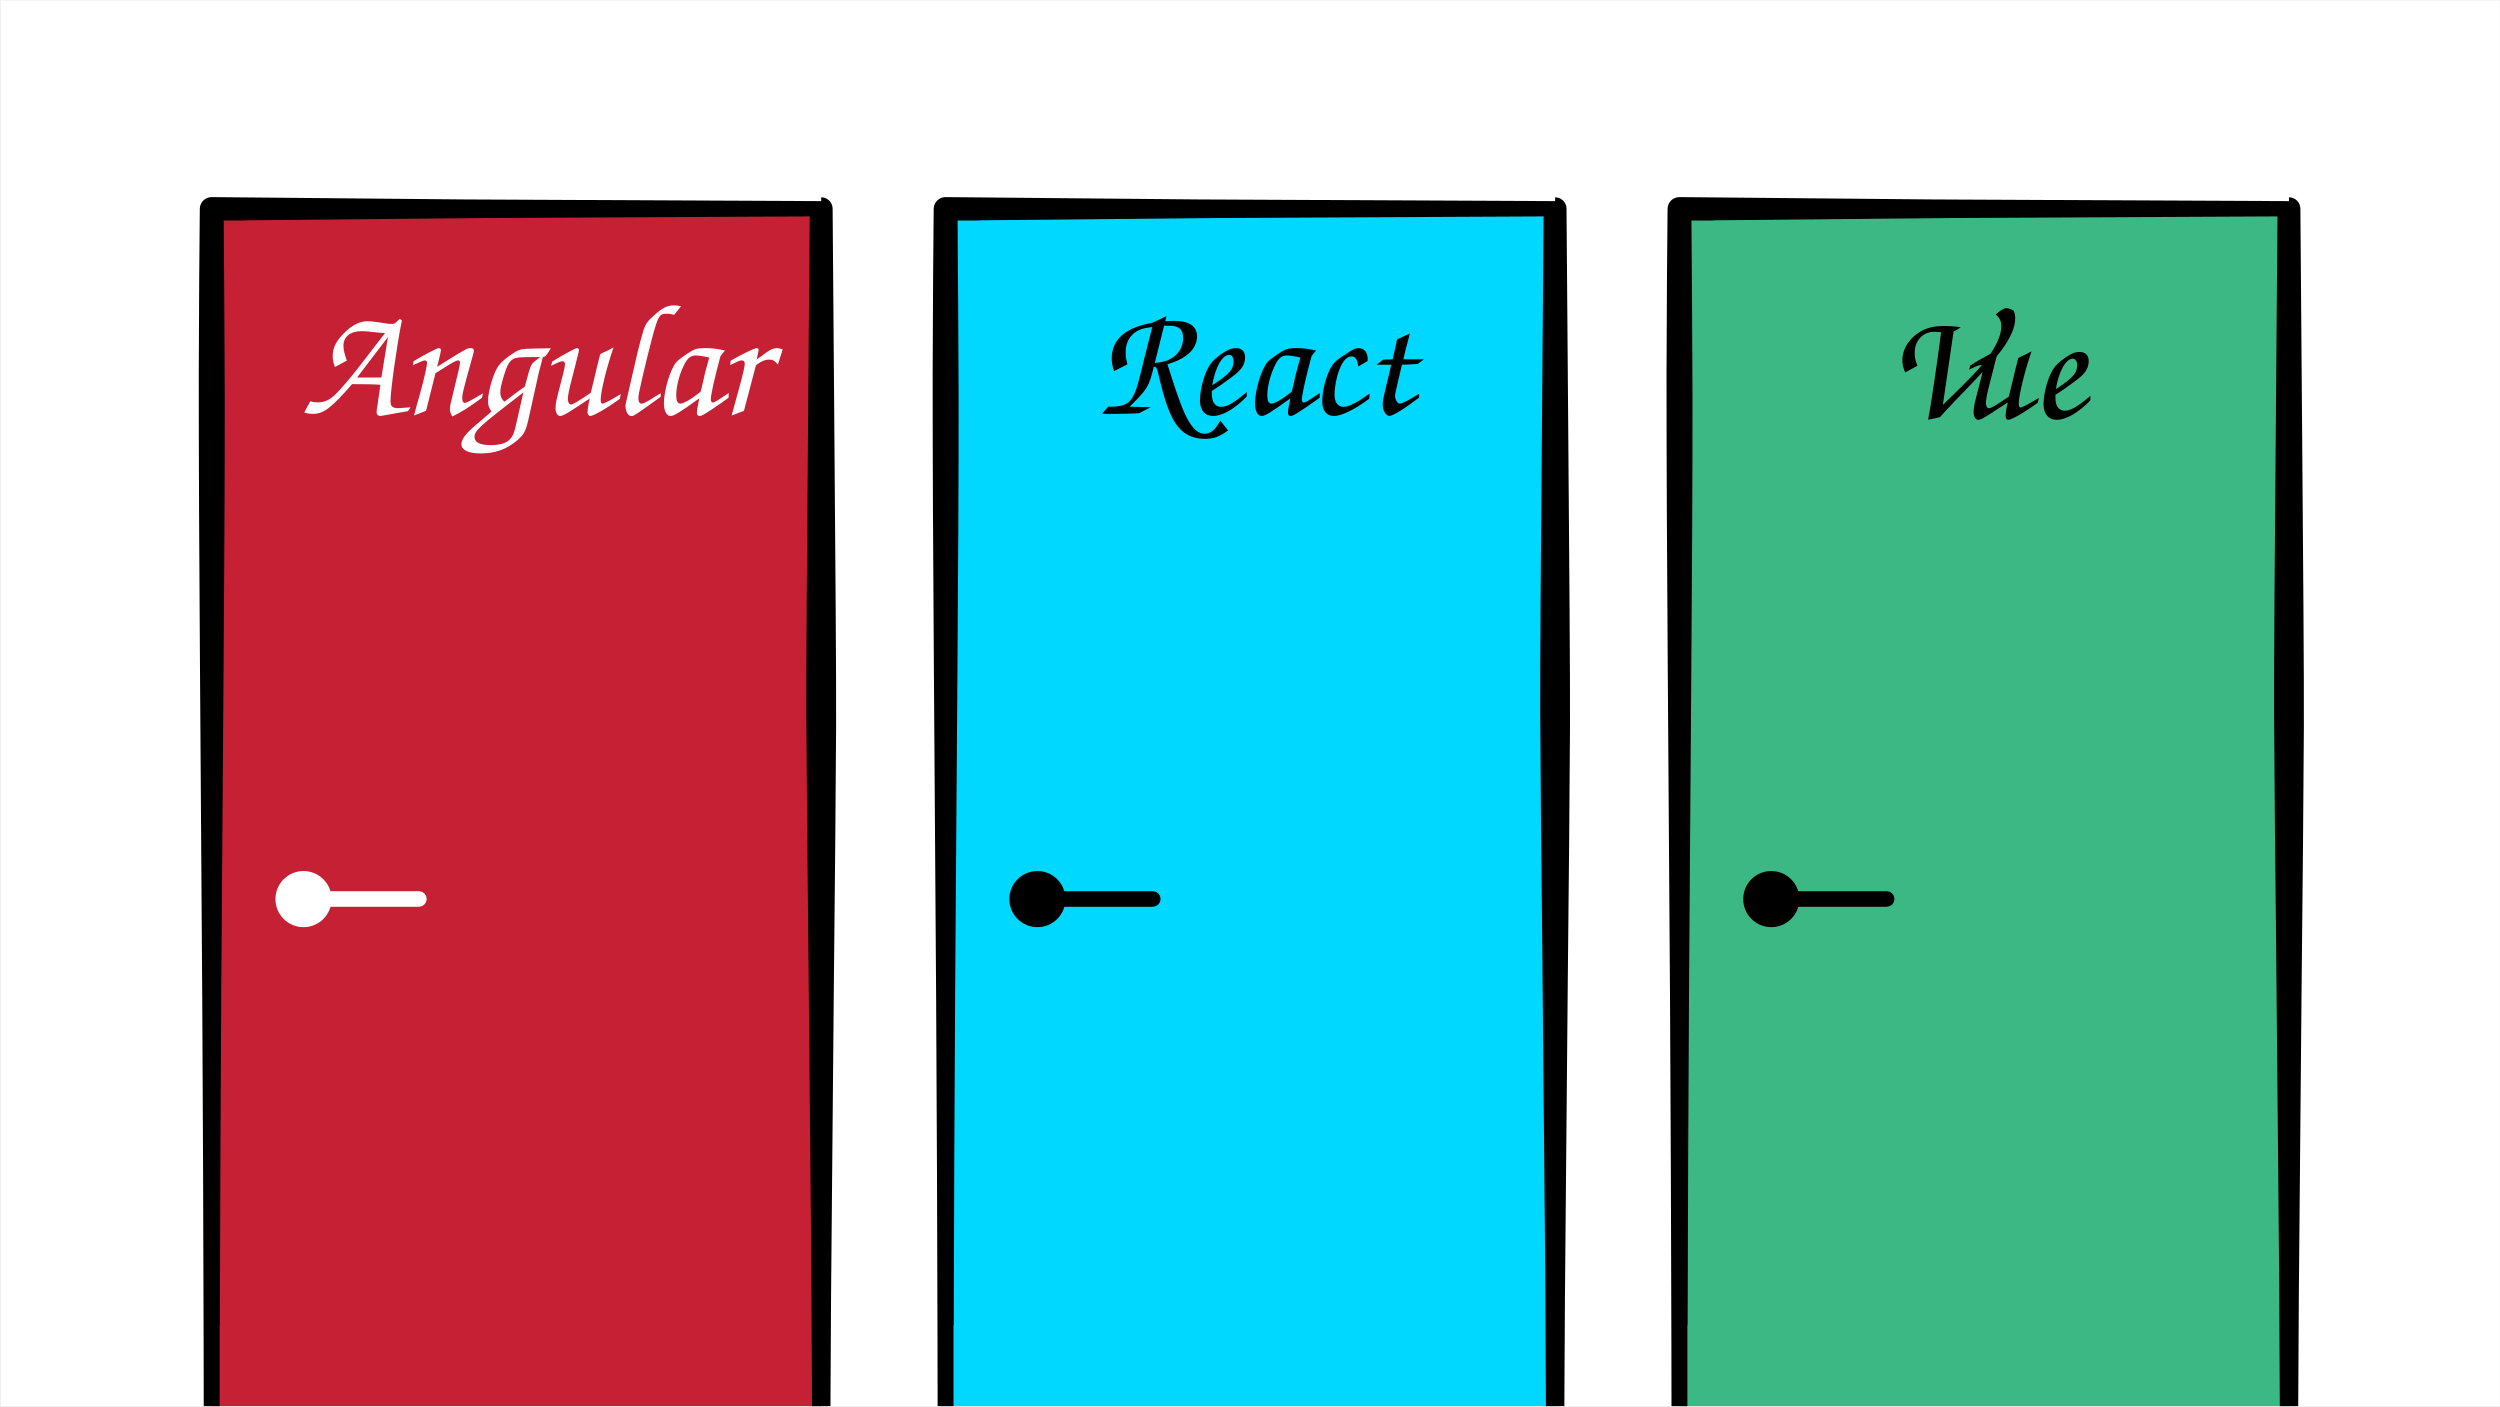
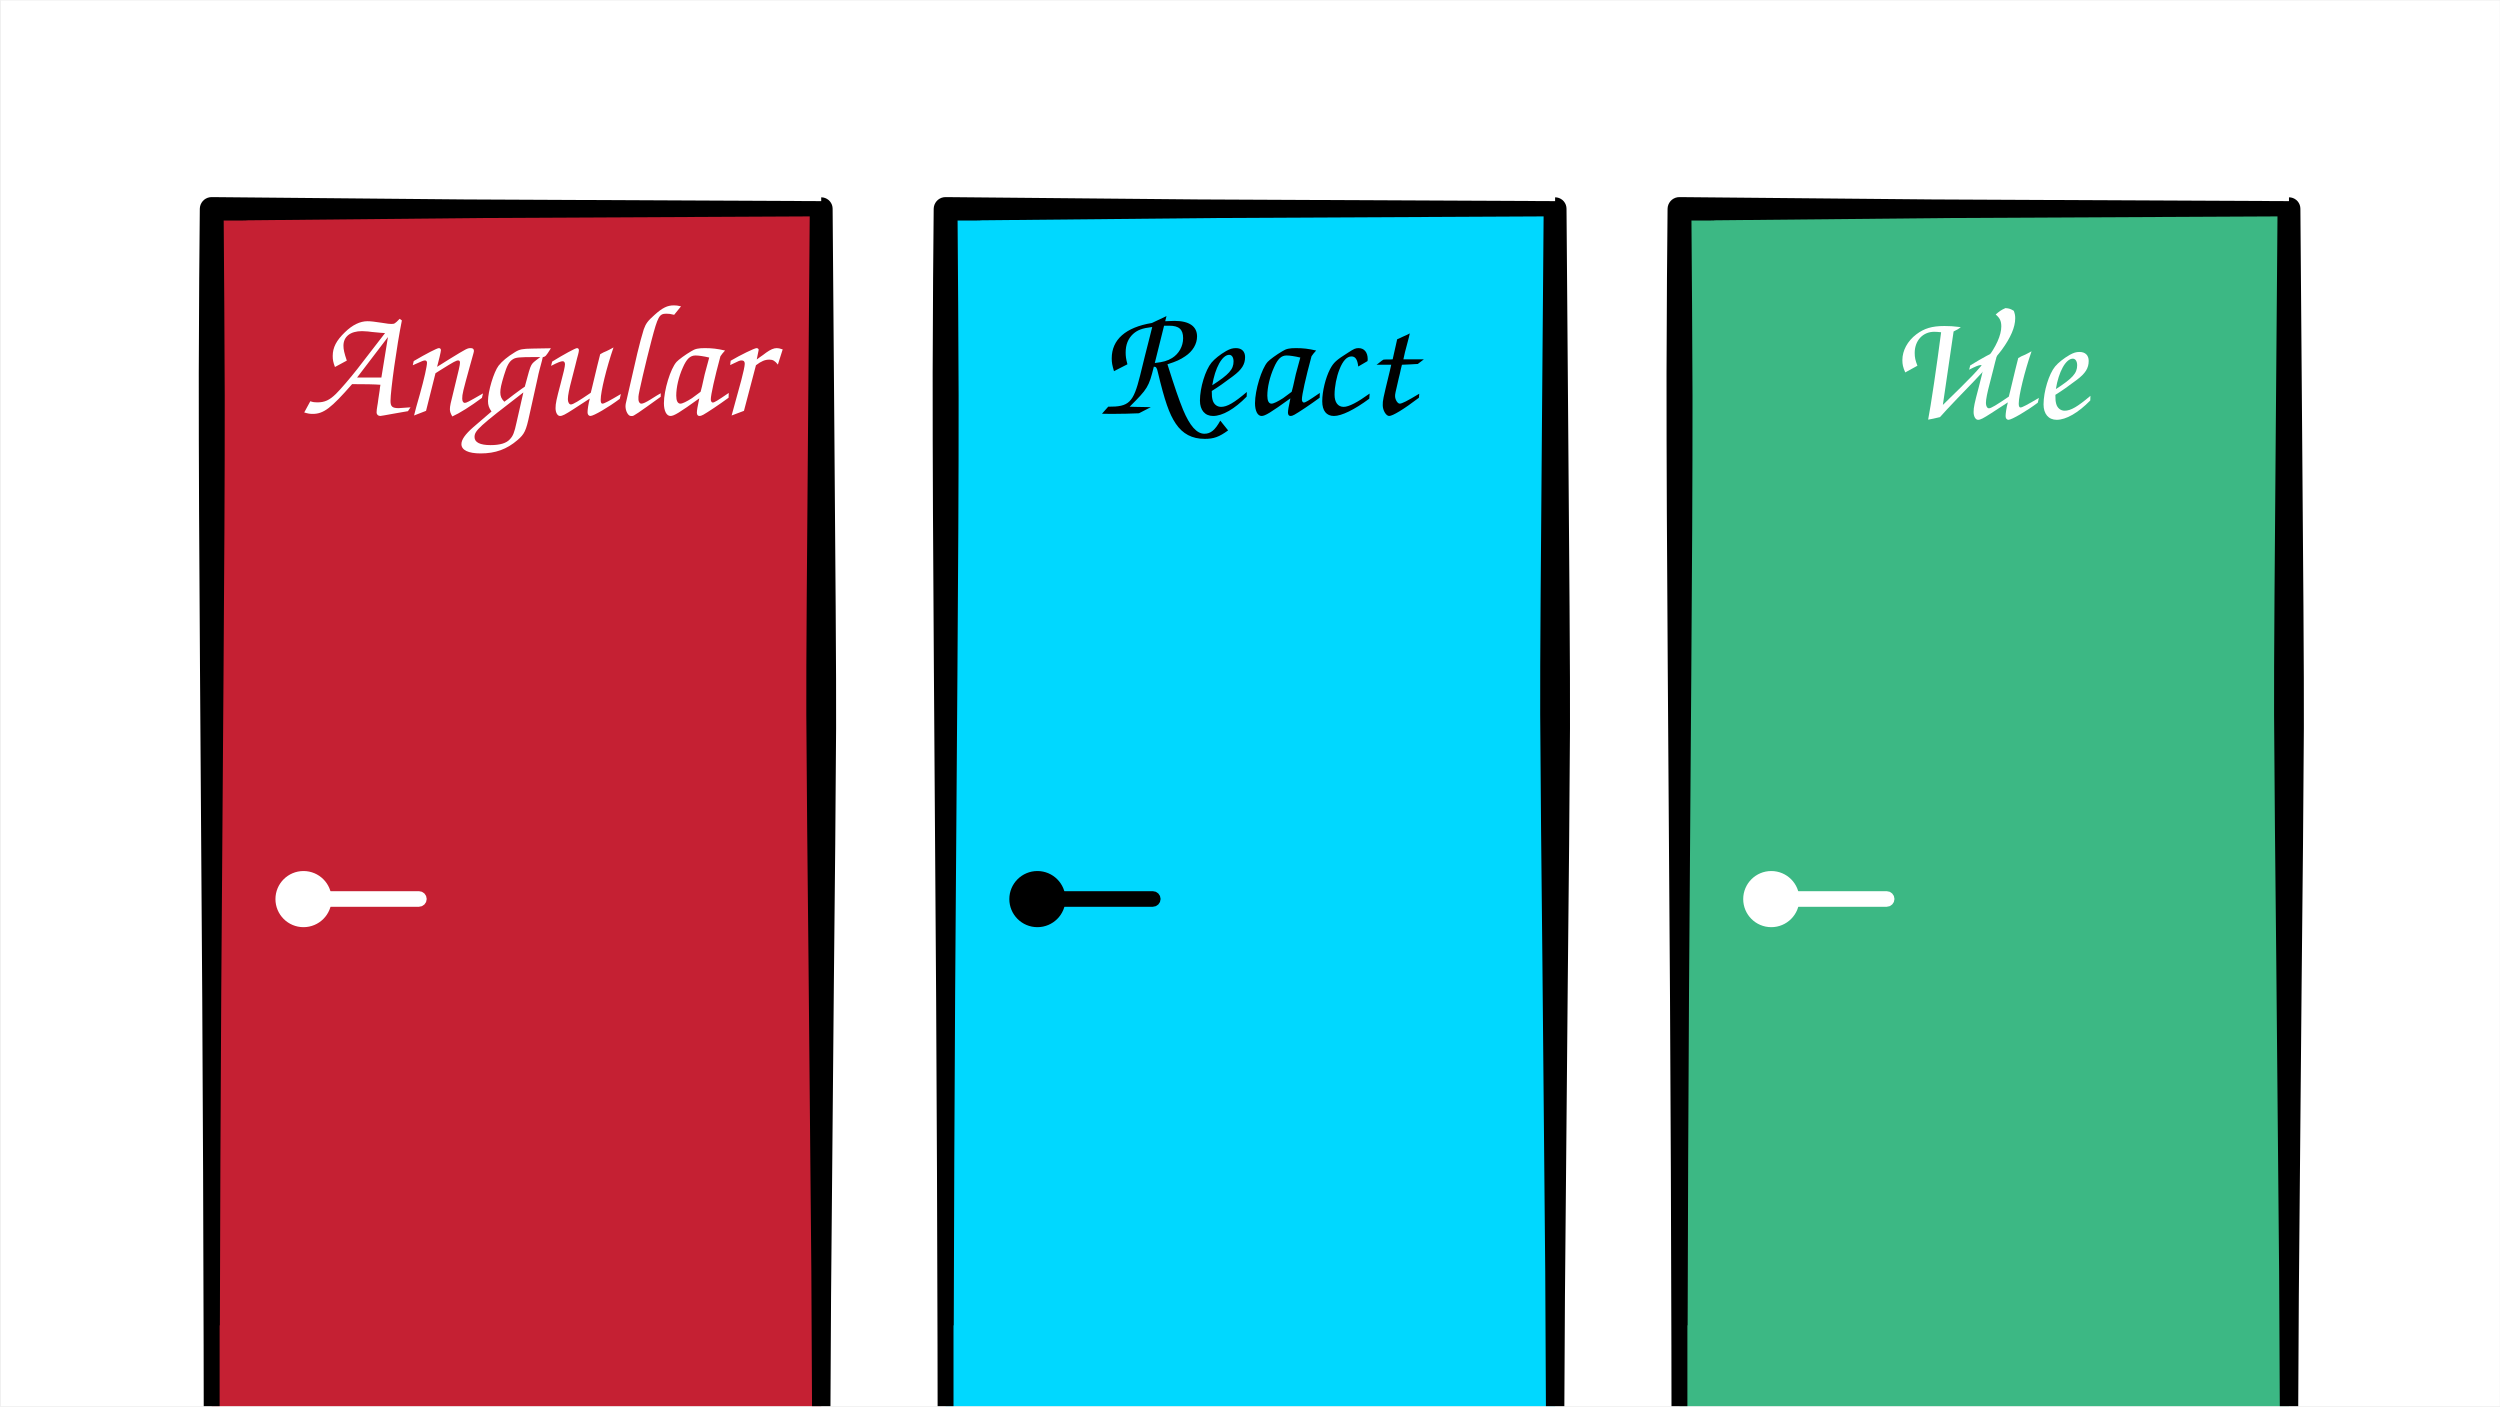
<svg xmlns="http://www.w3.org/2000/svg" viewBox="0 0 1921 1081" fill-rule="evenodd" clip-rule="evenodd" stroke-linejoin="round" stroke-miterlimit="1.414">
  <g transform="translate(-5909.22 .45)">
    <path fill="#fff" d="M5910 0h1920v1080H5910z" />
    <clipPath id="a">
      <path d="M5910 0h1920v1080H5910z" />
    </clipPath>
    <g clip-path="url(#a)">
      <path fill="#c52033" d="M6071.93 159.94h468.304v983.438H6071.93z" />
      <path d="M6541.76 151.3l1.48.4 1.38.65 1.25.87 1.08 1.08.88 1.26.65 1.38.39 1.48.14 1.52 1.34 171.81 1 133.71.3 55.15.03 38.36-.66 89.6-1.04 105.06-2.17 241.78-.81 147.97-.12 1.17-.32 1.13-.51 1.06-.68.95-.83.82h-.01l-.96.65-1.06.48-1.12.29-1.15.08-86.95-.31-133.32-.25-64.31-.06-62.11-.02-64.23.01-57.39.03-1.05-.08-1.01-.28-.49-.22-.47-.22-.86-.6-.75-.74-.61-.86-.45-.96-.28-1.02-.09-1.05-.18-109.8-.41-133.26-.65-133.16-1.75-255.96-.69-117.78-.19-55.24-.04-52.39.33-72.63.46-53.22.17-1.59.44-1.53.7-1.42.93-1.28 1.12-1.11.01.01 1.31-.88 1.43-.64 1.51-.38 1.56-.11 3.92.03 190.33 1.76 270.69 1.28 3.37.01v-2.92l1.52.13zm-263.23 15.78l-180.06 1.76.14.14-17.63.02.13.12.46 65.24.33 69.37-.04 49.82-.19 52.45-.69 111.9-1.75 244.34-.65 127.69-.41 127.94-.19.15v119.31l-.01.01h6.09v.01l60.27.03 58.84.01 56.92-.02 58.92-.06 121.98-.25-.22-.37h92.77l-.07-.07-.81-159.79-2.17-237.7-1.04-103-.66-87.58.03-37.35.3-53.62 1-130.08 1.29-161.67-252.88 1.25z" />
      <path d="M6142.819 690.325h88.28" fill="#c52033" />
      <path d="M6233.429 684.795l1.91 1.29 1.29 1.91.47 2.32v.02l-.47 2.32-1.29 1.9-1.91 1.29-2.32.48h-88.3l-2.32-.48-1.9-1.29-1.29-1.9-.48-2.32v-.02l.48-2.32 1.29-1.91 1.9-1.29 2.32-.47h88.3l2.32.47z" fill="#fff" />
      <circle cx="2205.24" cy="4490.89" r="16.529" fill="#fff" transform="translate(3264.999 -5169.385) scale(1.30482)" />
      <path fill="#00d8ff" d="M6635.85 159.94h468.304v983.438H6635.85z" />
      <path d="M7105.68 151.3l1.48.4 1.38.65 1.25.87 1.08 1.08.88 1.26.65 1.38.39 1.48.14 1.52 1.34 171.81 1 133.71.3 55.15.03 38.36-.66 89.6-1.04 105.06-2.17 241.78-.81 147.97-.12 1.17-.32 1.13-.51 1.06-.68.95-.83.82h-.01l-.96.65-1.06.48-1.12.29-1.15.08-86.95-.31-133.32-.25-64.31-.06-62.11-.02-64.23.01-57.39.03-1.05-.08-1.01-.28-.49-.22-.47-.22-.86-.6-.75-.74-.61-.86-.45-.96-.28-1.02-.09-1.05-.18-109.8-.41-133.26-.65-133.16-1.75-255.96-.69-117.78-.19-55.24-.04-52.39.33-72.63.46-53.22.17-1.59.44-1.53.7-1.42.93-1.28 1.12-1.11.01.01 1.31-.88 1.43-.64 1.51-.38 1.56-.11 3.92.03 190.33 1.76 270.69 1.28 3.37.01v-2.92l1.52.13zm-263.23 15.78l-180.06 1.76.14.14-17.63.02.13.12.46 65.24.33 69.37-.04 49.82-.19 52.45-.69 111.9-1.75 244.34-.65 127.69-.41 127.94-.19.15v119.31l-.01.01h6.09v.01l60.27.03 58.84.01 56.92-.02 58.92-.06 121.98-.25-.22-.37h92.77l-.07-.07-.81-159.79-2.17-237.7-1.04-103-.66-87.58.03-37.35.3-53.62 1-130.08 1.29-161.67-252.88 1.25z" />
      <g>
        <path d="M6706.735 690.325h88.28" fill="#00d8ff" />
        <path d="M6797.345 684.795l1.91 1.29 1.29 1.91.47 2.32v.02l-.47 2.32-1.29 1.9-1.91 1.29-2.32.48h-88.3l-2.32-.48-1.9-1.29-1.29-1.9-.48-2.32v-.02l.48-2.32 1.29-1.91 1.9-1.29 2.32-.47h88.3l2.32.47z" />
        <g transform="translate(3828.915 -5169.385) scale(1.30482)">
          <circle cx="2205.24" cy="4490.89" r="16.529" />
        </g>
      </g>
      <g>
        <path fill="#3cb884" d="M7199.76 159.94h468.304v983.438H7199.76z" />
        <path d="M7669.59 151.3l1.48.4 1.38.65 1.25.87 1.08 1.08.88 1.26.65 1.38.39 1.48.14 1.52 1.34 171.81 1 133.71.3 55.15.03 38.36-.66 89.6-1.04 105.06-2.17 241.78-.81 147.97-.12 1.17-.32 1.13-.51 1.06-.68.95-.83.82h-.01l-.96.65-1.06.48-1.12.29-1.15.08-86.95-.31-133.32-.25-64.31-.06-62.11-.02-64.23.01-57.39.03-1.05-.08-1.01-.28-.49-.22-.47-.22-.86-.6-.75-.74-.61-.86-.45-.96-.28-1.02-.09-1.05-.18-109.8-.41-133.26-.65-133.16-1.75-255.96-.69-117.78-.19-55.24-.04-52.39.33-72.63.46-53.22.17-1.59.44-1.53.7-1.42.93-1.28 1.12-1.11.01.01 1.31-.88 1.43-.64 1.51-.38 1.56-.11 3.92.03 190.33 1.76 270.69 1.28 3.37.01v-2.92l1.52.13zm-263.23 15.78l-180.06 1.76.14.14-17.63.02.13.12.46 65.24.33 69.37-.04 49.82-.19 52.45-.69 111.9-1.75 244.34-.65 127.69-.41 127.94-.19.15v119.31l-.01.01h6.09v.01l60.27.03 58.84.01 56.92-.02 58.92-.06 121.98-.25-.22-.37h92.77l-.07-.07-.81-159.79-2.17-237.7-1.04-103-.66-87.58.03-37.35.3-53.62 1-130.08 1.29-161.67-252.88 1.25z" />
        <g>
-           <path d="M7270.65 690.325h88.28" fill="#3cb884" />
-           <path d="M7361.26 684.795l1.91 1.29 1.29 1.91.47 2.32v.02l-.47 2.32-1.29 1.9-1.91 1.29-2.32.48h-88.3l-2.32-.48-1.9-1.29-1.29-1.9-.48-2.32v-.02l.48-2.32 1.29-1.91 1.9-1.29 2.32-.47h88.3l2.32.47z" />
+           <path d="M7270.65 690.325h88.28" fill="#c52033" />
+           <path d="M7361.26 684.795l1.91 1.29 1.29 1.91.47 2.32v.02l-.47 2.32-1.29 1.9-1.91 1.29-2.32.48h-88.3l-2.32-.48-1.9-1.29-1.29-1.9-.48-2.32v-.02l.48-2.32 1.29-1.91 1.9-1.29 2.32-.47h88.3l2.32.47z" fill="#fff" />
          <g transform="translate(4392.83 -5169.385) scale(1.30482)">
-             <circle cx="2205.24" cy="4490.89" r="16.529" />
+             <circle cx="2205.24" cy="4490.89" r="16.529" fill="#fff" />
          </g>
        </g>
      </g>
      <g>
        <text x="2133.3" y="4179.25" font-family="'Boogaloo-Regular','Boogaloo',cursive" font-size="123" fill="#fff" transform="translate(4006.86 -3861.66)">Angular</text>
      </g>
      <g>
        <text x="2180.53" y="4179.25" font-family="'Boogaloo-Regular','Boogaloo',cursive" font-size="123" transform="translate(4570.77 -3861.66)">React</text>
      </g>
      <g>
-         <text x="2223.4" y="4179.25" font-family="'Boogaloo-Regular','Boogaloo',cursive" font-size="123" transform="translate(5134.81 -3858.71)">V<tspan x="2277.39" y="4179.25">u</tspan>e</text>
+         <text x="2223.4" y="4179.25" font-family="'Boogaloo-Regular','Boogaloo',cursive" font-size="123" fill="#fff" transform="translate(5134.81 -3858.71)">V<tspan x="2277.39" y="4179.25">u</tspan>e</text>
      </g>
    </g>
  </g>
</svg>
